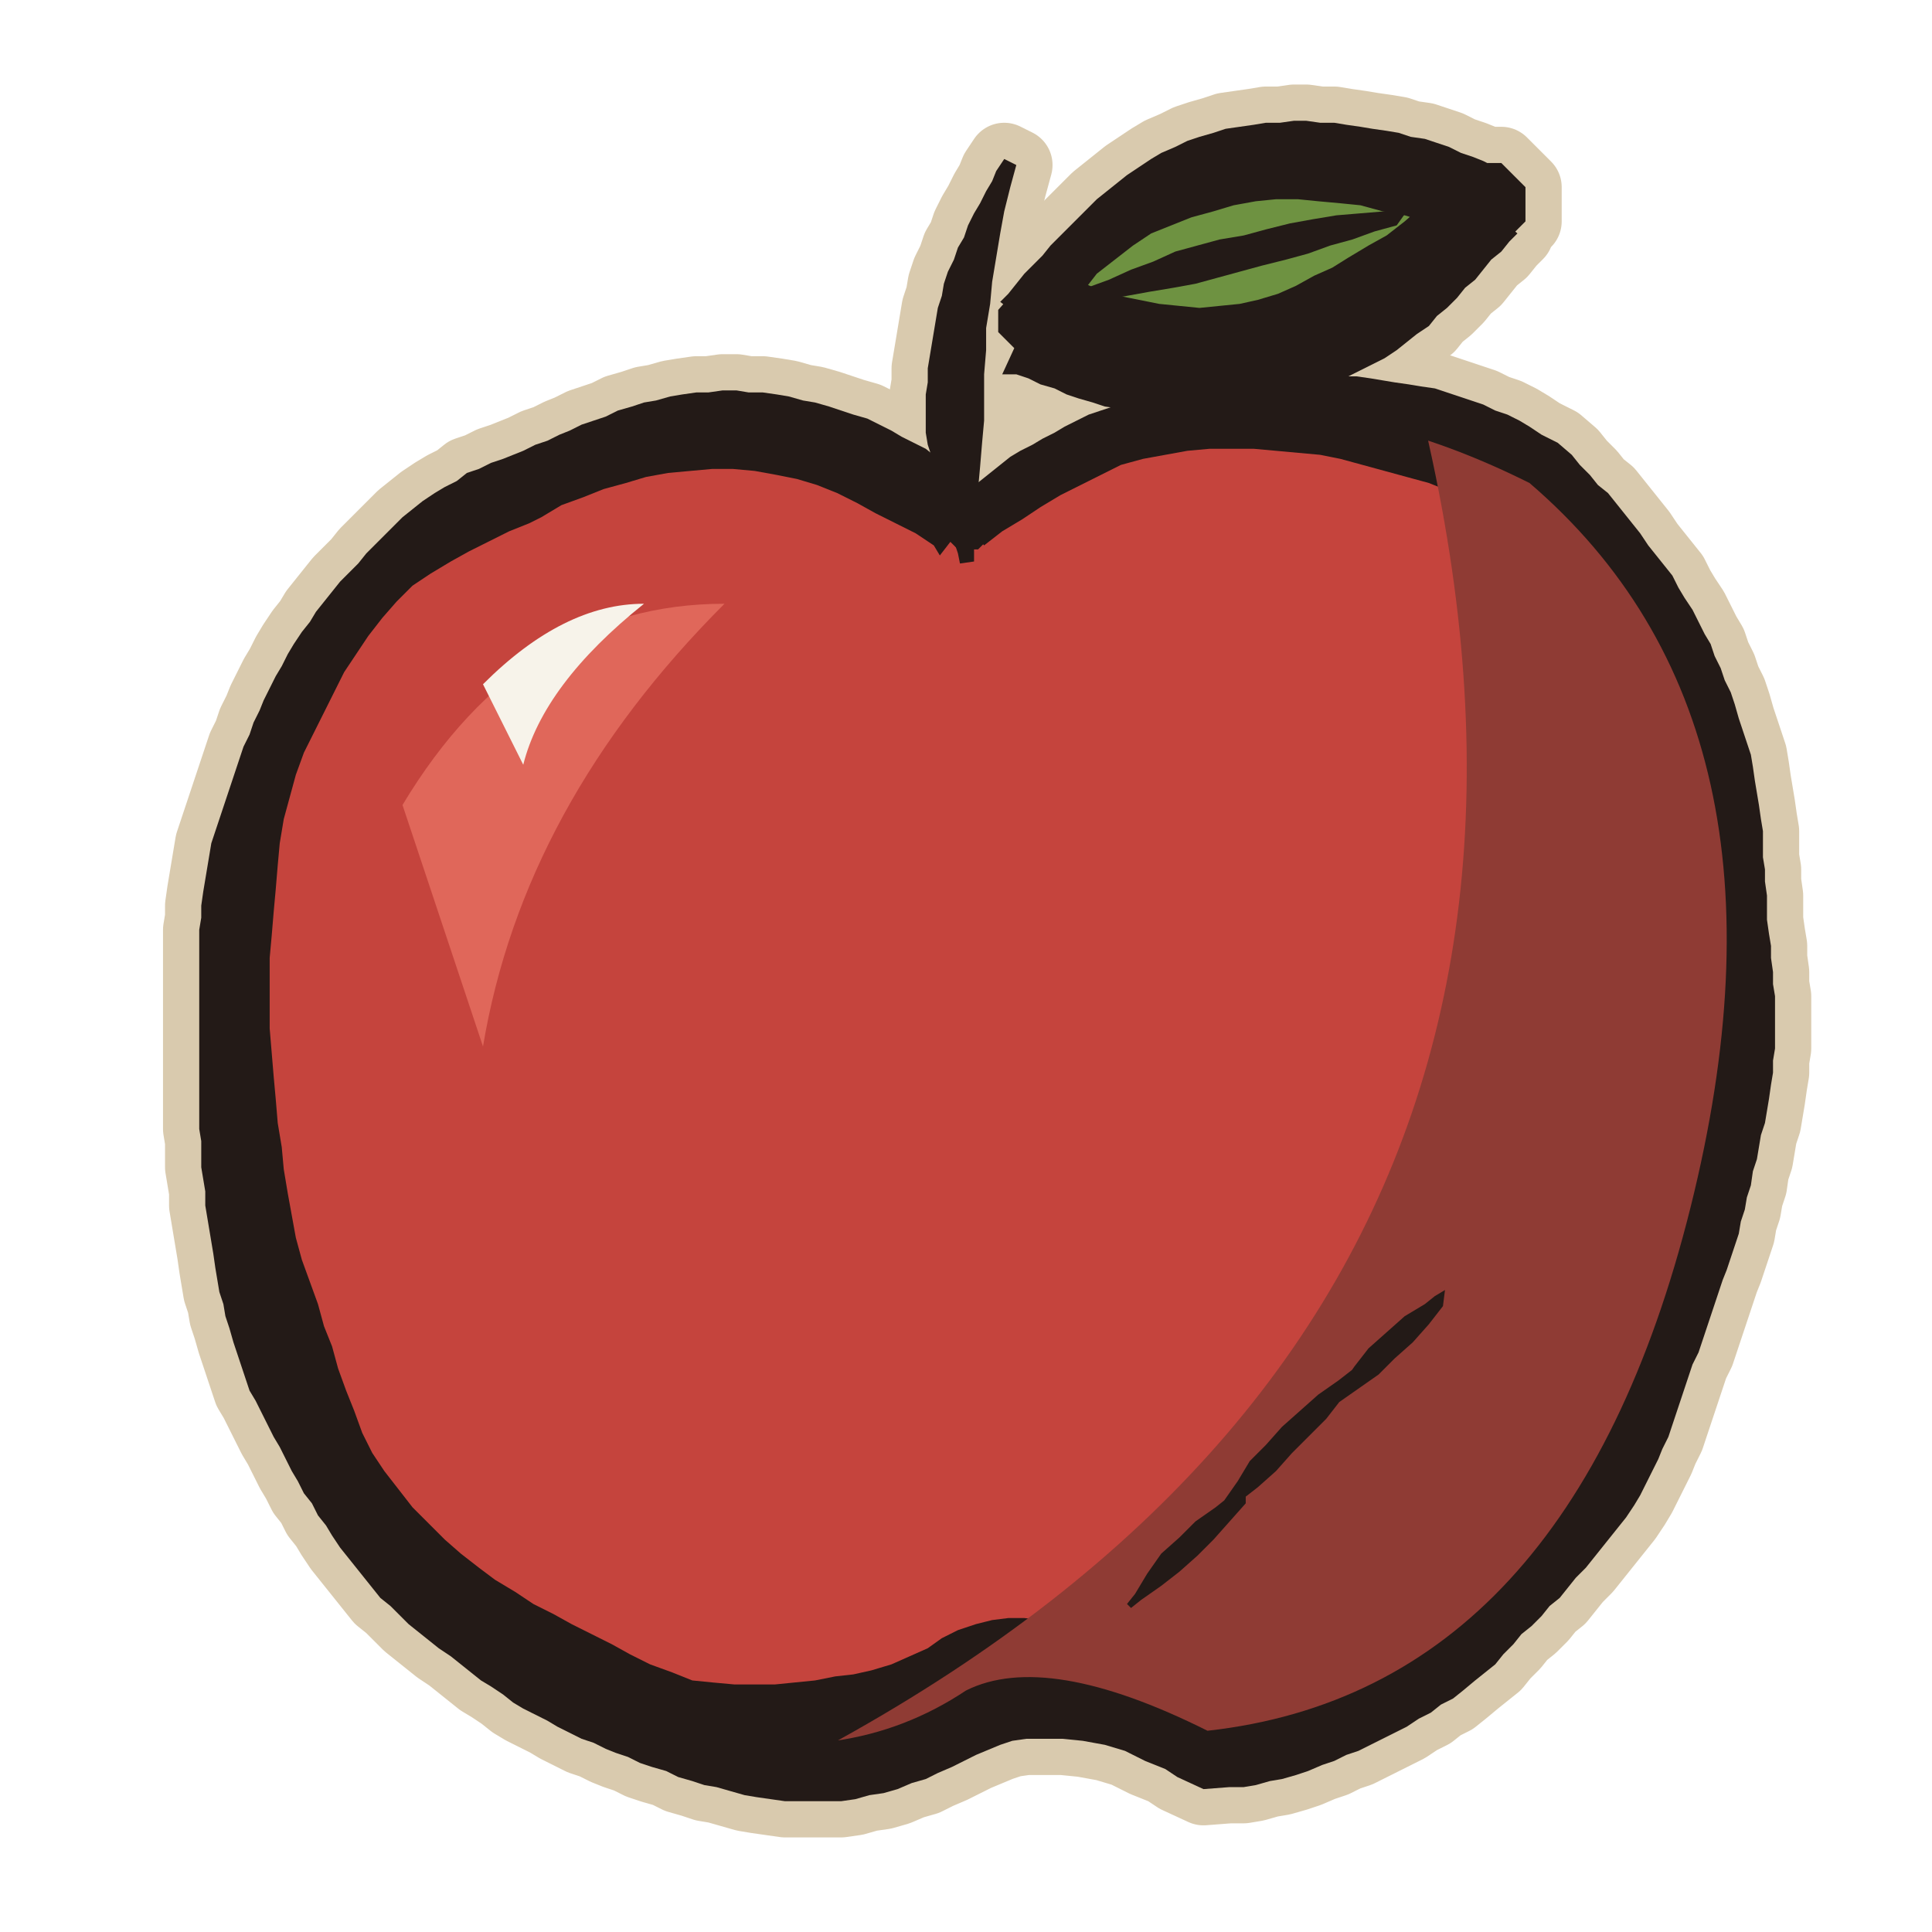
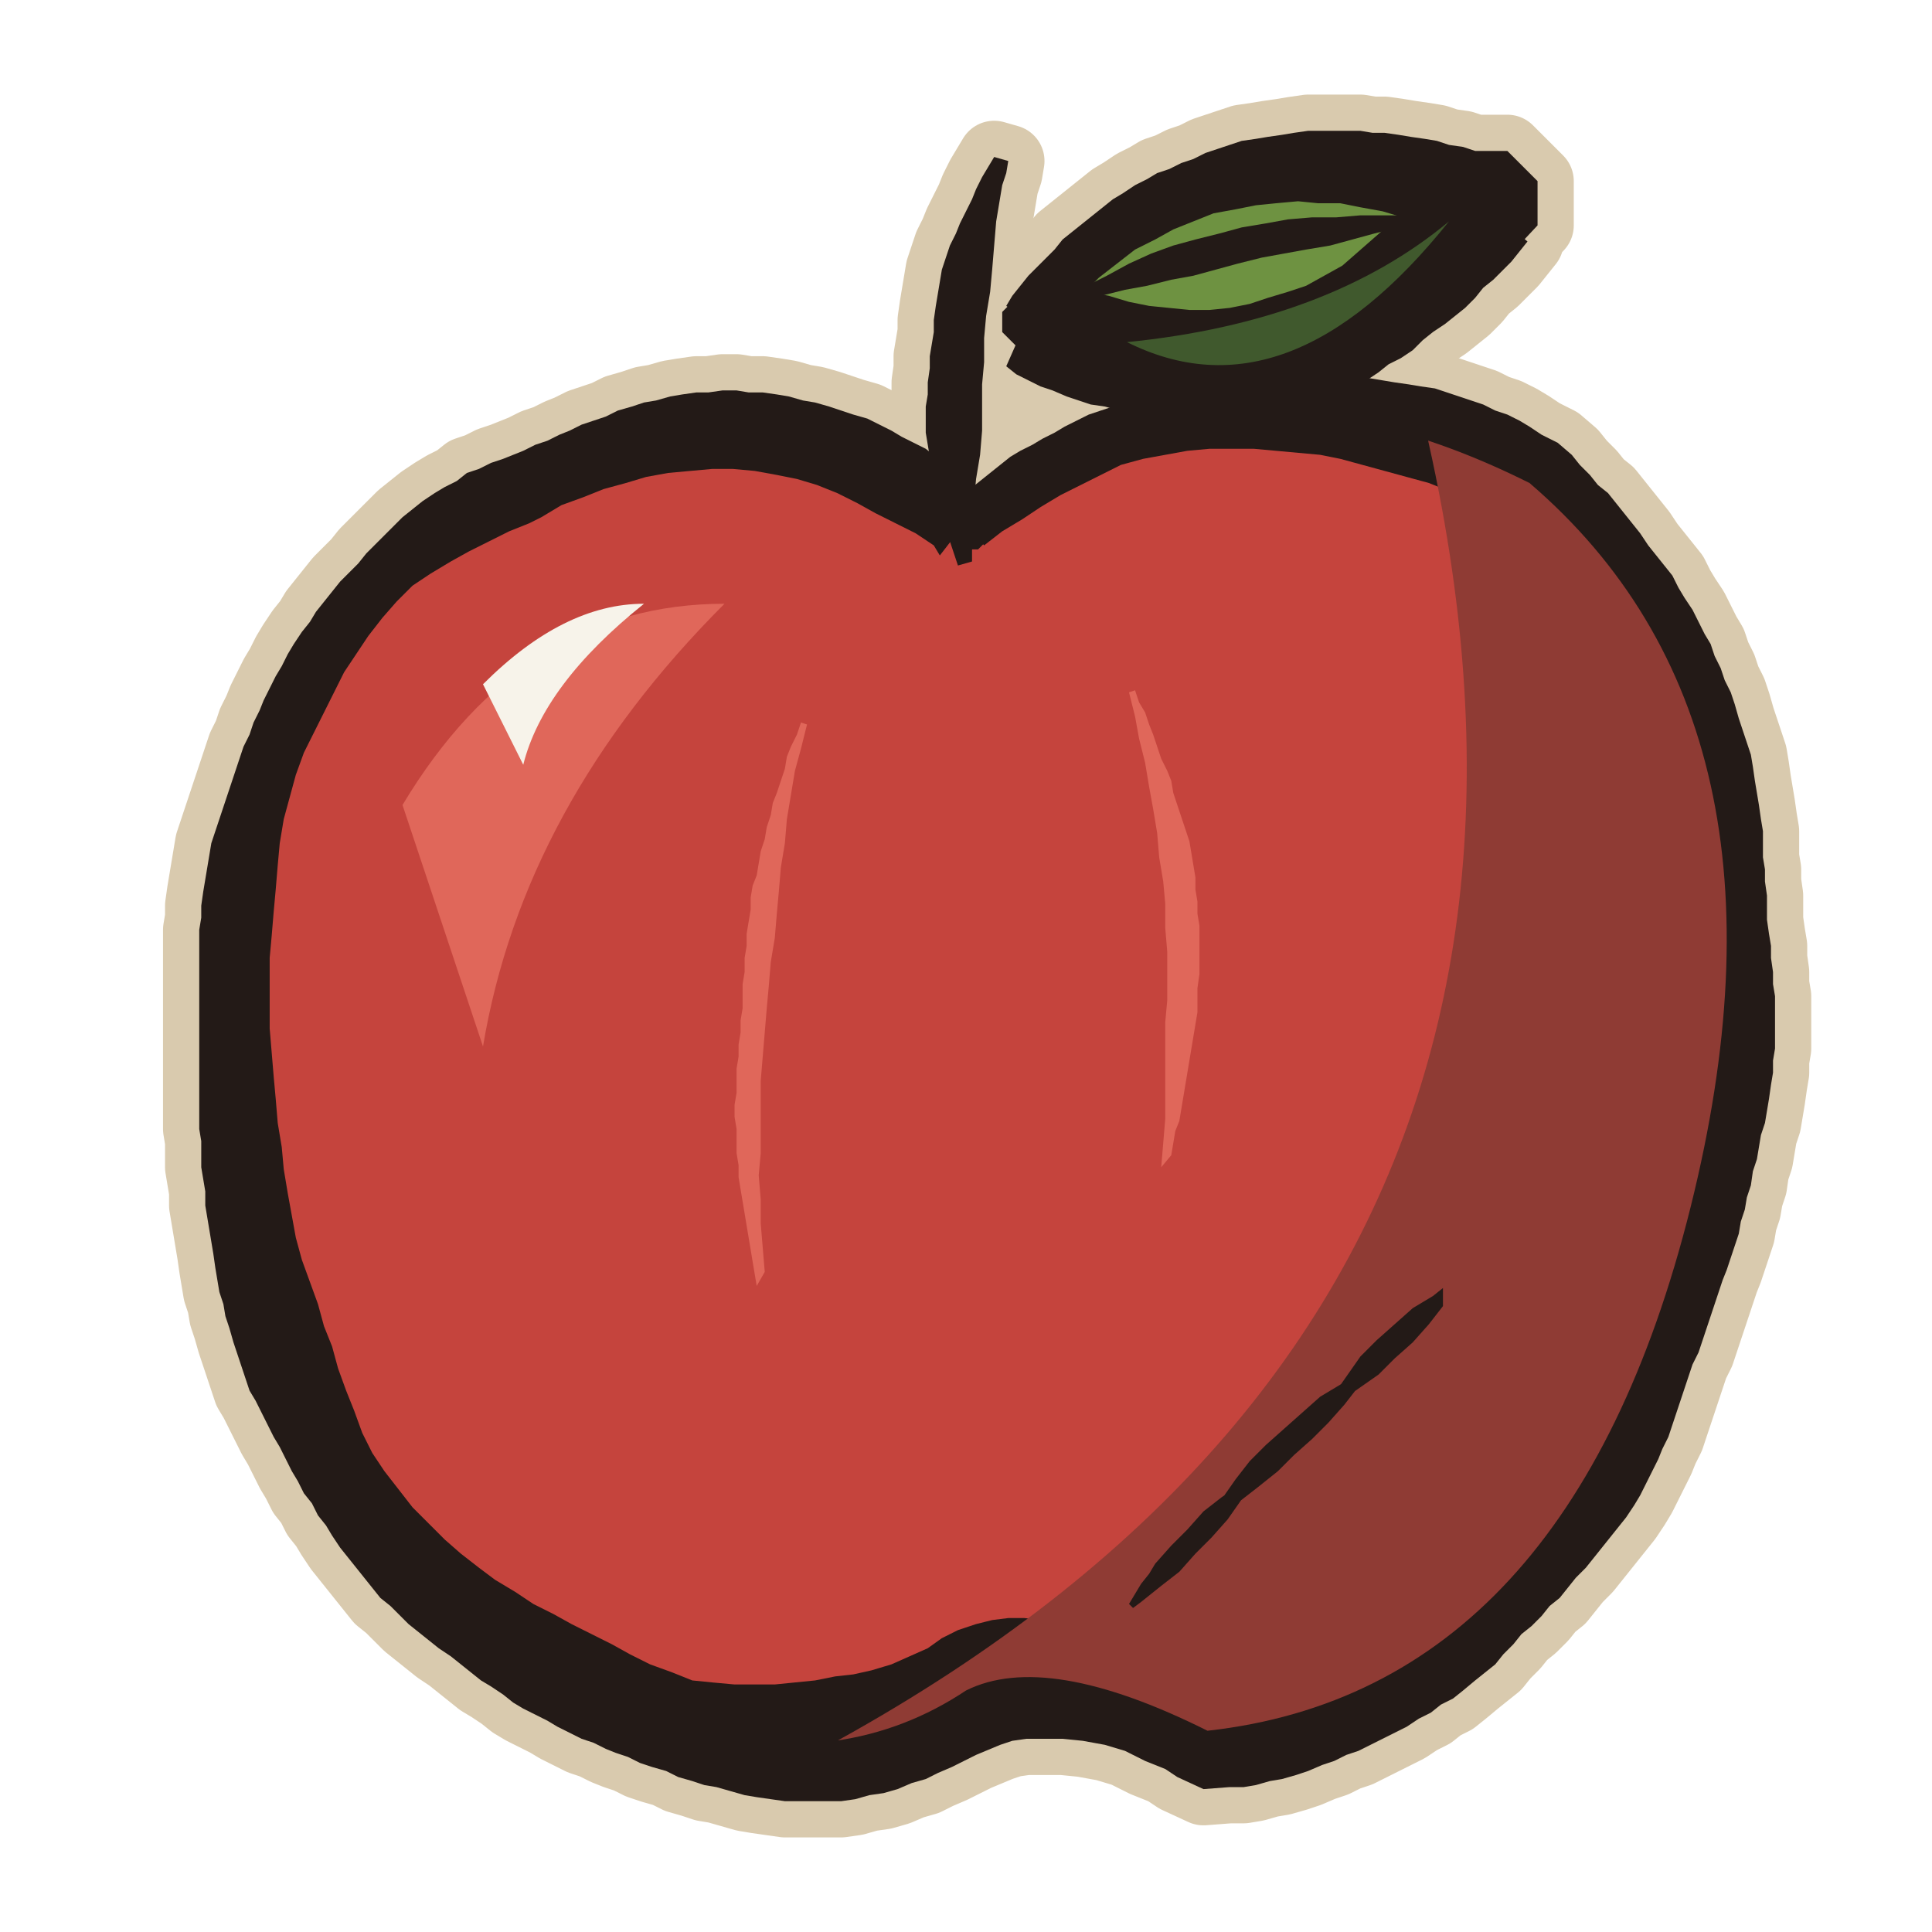
<svg xmlns="http://www.w3.org/2000/svg" viewBox="0 0 96 96">
  <defs>
    <clipPath id="v-pomme-c-pomme">
      <path d="M48 26 Q60 16 76 24 Q90 36 84 60 Q78 84 60 86 Q52 82 48 84 Q42 88 34 86 Q14 80 12 56 Q10 30 26 24 Q38 18 48 26 Z" fill="#C5443D" />
    </clipPath>
  </defs>
  <use href="#v-pomme-d" fill="none" stroke="#D9CAAE" stroke-width="3.6" stroke-linejoin="round" />
  <g id="v-pomme-d">
    <path d="M48 26 Q60 16 76 24 Q90 36 84 60 Q78 84 60 86 Q52 82 48 84 Q42 88 34 86 Q14 80 12 56 Q10 30 26 24 Q38 18 48 26 Z" fill="#C5443D" />
    <path fill="#231A17" d="M49.3 26.6L48.6 27.3L47.6 27.3L46.9 26.6L46.9 25.6L47.6 24.9L48.6 24.9L49.3 25.6ZM47.2 25.1L47.7 24.7L48.2 24.3L48.7 23.9L49.2 23.5L49.7 23.1L50.2 22.7L50.7 22.4L51.3 22.1L51.8 21.8L52.4 21.5L52.9 21.2L53.5 20.9L54.1 20.6L54.7 20.4L55.3 20.2L55.9 19.9L56.5 19.7L57.1 19.5L57.7 19.3L58.4 19.2L59 19L59.6 18.9L60.3 18.8L60.9 18.7L61.6 18.6L62.2 18.6L62.9 18.6L63.5 18.5L64.2 18.5L64.8 18.6L65.5 18.6L66.1 18.6L66.8 18.7L67.4 18.7L68.1 18.8L68.7 18.9L69.3 19L70 19.1L70.6 19.2L71.3 19.3L71.9 19.5L72.5 19.7L73.1 19.9L73.7 20.1L74.3 20.4L74.9 20.6L75.5 20.9L76 21.2L76.6 21.6L77.4 22L78.1 22.6L78.5 23.1L79 23.6L79.4 24.1L79.9 24.5L80.3 25L80.7 25.5L81.1 26L81.5 26.5L81.9 27.1L82.3 27.6L82.7 28.1L83.1 28.6L83.4 29.2L83.7 29.7L84.1 30.3L84.4 30.9L84.7 31.5L85 32L85.2 32.6L85.5 33.2L85.7 33.8L86 34.4L86.2 35L86.4 35.7L86.6 36.3L86.8 36.9L87 37.5L87.1 38.1L87.2 38.8L87.3 39.4L87.4 40L87.5 40.7L87.6 41.3L87.6 41.9L87.6 42.6L87.7 43.2L87.7 43.8L87.8 44.5L87.8 45.1L87.8 45.7L87.9 46.4L88 47L88 47.6L88.1 48.3L88.1 48.9L88.2 49.5L88.2 50.2L88.2 50.8L88.2 51.4L88.2 52.1L88.1 52.7L88.1 53.3L88 53.9L87.9 54.6L87.8 55.2L87.7 55.8L87.5 56.4L87.4 57L87.3 57.6L87.1 58.2L87 58.9L86.8 59.5L86.7 60.1L86.5 60.7L86.4 61.3L86.2 61.9L86 62.5L85.8 63.1L85.6 63.6L85.4 64.2L85.2 64.8L85 65.4L84.8 66L84.6 66.6L84.4 67.2L84.1 67.8L83.9 68.4L83.7 69L83.5 69.6L83.3 70.2L83.1 70.8L82.9 71.4L82.6 72L82.4 72.5L82.1 73.1L81.8 73.7L81.5 74.3L81.2 74.8L80.8 75.4L80.4 75.9L80 76.4L79.6 76.9L79.2 77.4L78.8 77.9L78.3 78.4L77.9 78.9L77.5 79.4L77 79.8L76.6 80.3L76.1 80.8L75.6 81.2L75.2 81.7L74.7 82.2L74.3 82.7L73.8 83.1L73.3 83.5L72.7 84L72.2 84.4L71.6 84.7L71.1 85.1L70.5 85.4L69.9 85.8L69.3 86.1L68.7 86.4L68.1 86.7L67.5 87L66.9 87.2L66.3 87.5L65.7 87.7L65 88L64.4 88.2L63.7 88.4L63.1 88.5L62.4 88.7L61.8 88.8L61.1 88.8L59.8 88.9L58.5 88.3L57.9 87.9L56.9 87.5L55.9 87L54.9 86.7L53.8 86.5L52.8 86.4L51.9 86.4L51 86.4L50.3 86.5L49.7 86.7L48.5 87.2L47.9 87.5L47.3 87.8L46.6 88.1L46 88.4L45.3 88.6L44.6 88.9L43.9 89.1L43.2 89.2L42.5 89.4L41.8 89.5L41.1 89.5L40.4 89.5L39.7 89.5L39 89.5L38.3 89.4L37.6 89.3L37 89.2L36.3 89L35.6 88.8L35 88.7L34.4 88.5L33.7 88.3L33.1 88L32.4 87.8L31.8 87.6L31.2 87.3L30.6 87.1L30.1 86.9L29.5 86.6L28.9 86.4L28.3 86.1L27.7 85.8L27.2 85.5L26.6 85.2L26 84.9L25.5 84.6L25 84.2L24.4 83.8L23.9 83.5L23.4 83.1L22.9 82.7L22.4 82.3L21.8 81.9L21.3 81.5L20.8 81.1L20.3 80.7L19.9 80.3L19.4 79.8L18.9 79.4L18.5 78.9L18.1 78.4L17.7 77.9L17.3 77.4L16.9 76.9L16.5 76.3L16.2 75.8L15.8 75.3L15.5 74.7L15.1 74.2L14.8 73.6L14.5 73.1L14.2 72.5L13.9 71.9L13.6 71.4L13.3 70.8L13 70.2L12.7 69.6L12.4 69.1L12.2 68.5L12 67.9L11.8 67.3L11.6 66.7L11.4 66L11.2 65.4L11.1 64.8L10.9 64.2L10.8 63.6L10.7 63L10.6 62.3L10.5 61.7L10.4 61.1L10.3 60.5L10.2 59.9L10.2 59.2L10.1 58.6L10 58L10 57.4L10 56.7L9.9 56.1L9.9 55.5L9.9 54.9L9.9 54.3L9.9 53.6L9.9 53L9.9 52.4L9.9 51.8L9.9 51.2L9.9 50.6L9.9 49.9L9.9 49.3L9.9 48.7L9.9 48.1L9.9 47.5L9.9 46.8L9.9 46.2L10 45.6L10 45L10.1 44.3L10.2 43.7L10.3 43.1L10.4 42.5L10.5 41.9L10.7 41.3L10.9 40.7L11.1 40.1L11.3 39.5L11.5 38.9L11.7 38.3L11.9 37.7L12.1 37.1L12.4 36.5L12.6 35.9L12.9 35.3L13.1 34.8L13.4 34.2L13.7 33.6L14 33.1L14.3 32.5L14.6 32L15 31.4L15.4 30.9L15.7 30.4L16.1 29.9L16.5 29.4L16.9 28.9L17.3 28.5L17.8 28L18.2 27.5L18.6 27.1L19.1 26.6L19.6 26.1L20 25.7L20.5 25.3L21 24.9L21.6 24.5L22.1 24.2L22.7 23.9L23.2 23.5L23.8 23.3L24.4 23L25 22.8L26 22.4L26.6 22.1L27.2 21.9L27.8 21.6L28.3 21.4L28.9 21.1L29.5 20.9L30.1 20.7L30.7 20.4L31.4 20.2L32 20L32.6 19.9L33.3 19.7L33.9 19.6L34.6 19.5L35.2 19.5L35.9 19.4L36.6 19.4L37.2 19.5L37.9 19.5L38.6 19.6L39.2 19.7L39.9 19.9L40.5 20L41.2 20.2L41.8 20.4L42.4 20.6L43.1 20.8L43.7 21.1L44.3 21.4L44.8 21.7L45.4 22L46 22.3L46.5 22.7L47.1 23.1L47.6 23.4L48.1 23.8L48.6 24.2L49.1 24.5L46.7 27.6L46.4 27.1L45.5 26.5L44.5 26L43.5 25.5L42.6 25L41.6 24.5L40.6 24.1L39.6 23.8L38.6 23.6L37.5 23.4L36.4 23.3L35.4 23.3L34.3 23.4L33.2 23.5L32.1 23.7L31.1 24L30 24.3L29 24.7L27.9 25.1L26.9 25.7L26.3 26L25.3 26.4L24.3 26.9L23.3 27.4L22.4 27.9L21.4 28.5L20.5 29.1L19.7 29.9L19 30.7L18.3 31.6L17.7 32.5L17.1 33.4L16.6 34.4L16.1 35.4L15.6 36.4L15.1 37.4L14.7 38.5L14.4 39.6L14.1 40.7L13.9 41.9L13.8 43L13.7 44.2L13.6 45.3L13.5 46.5L13.4 47.6L13.4 48.8L13.4 50L13.4 51.1L13.5 52.3L13.6 53.5L13.7 54.6L13.8 55.8L14 57L14.1 58.1L14.3 59.3L14.5 60.4L14.7 61.5L15 62.6L15.4 63.7L15.8 64.8L16.1 65.9L16.5 66.9L16.8 68L17.2 69.1L17.6 70.1L18 71.2L18.5 72.2L19.1 73.1L19.8 74L20.5 74.9L21.3 75.7L22.1 76.5L22.9 77.2L23.8 77.9L24.6 78.5L25.6 79.1L26.5 79.7L27.5 80.2L28.4 80.7L29.4 81.2L30.4 81.7L31.3 82.2L32.3 82.7L33.4 83.1L34.4 83.5L35.4 83.6L36.5 83.7L37.5 83.7L38.5 83.7L39.5 83.6L40.5 83.5L41.5 83.3L42.4 83.2L43.3 83L44.3 82.7L45.2 82.3L46.1 81.9L46.8 81.4L47.6 81L48.5 80.7L49.3 80.5L50.1 80.4L50.9 80.4L51.7 80.5L52.5 80.6L53.2 80.7L53.9 80.9L54.6 81.1L55.2 81.3L55.9 81.5L56.5 81.7L57.1 81.9L57.7 82.1L58.4 82.4L59 82.6L59.6 82.9L60.1 83.1L60.8 83L61.9 82.9L63 82.8L64.1 82.6L65.1 82.4L66.2 82.2L67.2 81.8L68.2 81.3L69.1 80.8L70 80.1L70.9 79.5L71.8 78.8L72.6 78.1L73.3 77.2L74 76.4L74.6 75.4L75.1 74.5L75.7 73.5L76.2 72.5L76.7 71.5L77.2 70.5L77.7 69.5L78.1 68.5L78.6 67.5L79 66.4L79.3 65.3L79.7 64.2L80 63.1L80.2 62L80.6 60.9L80.9 59.8L81.2 58.7L81.6 57.6L81.9 56.5L82.1 55.4L82.3 54.3L82.5 53.2L82.7 52L82.8 50.9L83 49.8L83.2 48.7L83.3 47.5L83.4 46.4L83.4 45.3L83.4 44.1L83.3 43L83.1 41.9L82.9 40.8L82.7 39.7L82.5 38.6L82.3 37.6L82 36.5L81.6 35.5L81.2 34.4L80.7 33.4L80.2 32.5L79.7 31.5L79.1 30.5L78.6 29.6L77.9 28.7L77.3 27.8L76.5 26.9L75.7 26.1L75 25.5L74.2 25.1L73.1 24.7L72 24.4L71 24L69.9 23.7L68.8 23.4L67.7 23.1L66.6 22.8L65.6 22.6L64.5 22.5L63.4 22.4L62.3 22.3L61.2 22.3L60.1 22.3L59 22.4L57.9 22.6L56.8 22.8L55.7 23.1L54.7 23.6L53.7 24.1L52.7 24.6L51.7 25.2L50.8 25.8L49.8 26.4L48.9 27.1Z" />
    <g clip-path="url(#v-pomme-c-pomme)">
      <path d="M70 18 Q84 70 30 92 L96 96 L96 18 Z" fill="#8F3B34" />
    </g>
    <g clip-path="url(#v-pomme-c-pomme)">
      <path d="M20 40 Q26 30 36 30 Q26 40 24 52 Z" fill="#E0675A" />
    </g>
+     <g clip-path="url(#v-pomme-c-pomme)">
+       <path fill="#E0675A" d="M40.1 36L39.8 37.2L39.5 38.3L39.3 39.5L39.1 40.7L39 41.9L38.8 43.1L38.7 44.3L38.6 45.4L38.5 46.6L38.3 47.8L38.2 49L38.1 50.1L38 51.3L37.9 52.5L37.8 53.7L37.8 54.9L37.8 56.1L37.8 57.3L37.7 58.4L37.8 59.6L37.8 60.8L37.9 62L38 63.2L37.6 63.9L37.5 63.3L37.4 62.7L37.3 62.1L37.2 61.5L37.1 60.9L37 60.3L36.9 59.7L36.8 59.1L36.7 58.5L36.7 57.9L36.6 57.3L36.6 56.7L36.6 56.1L36.5 55.5L36.5 54.9L36.6 54.3L36.6 53.7L36.6 53.1L36.7 52.5L36.7 51.9L36.8 51.3L36.8 50.7L36.9 50.1L36.9 49.5L36.9 48.9L37 48.3L37 47.6L37.1 47L37.1 46.4L37.2 45.8L37.3 45.2L37.3 44.6L37.4 44L37.6 43.5L37.7 42.9L37.8 42.3L38 41.7L38.1 41.1L38.3 40.5L38.4 39.9L38.6 39.4L38.8 38.8L39 38.2L39.1 37.6L39.3 37.1L39.6 36.5L39.8 35.9ZM56.4 34.3L56.6 34.9L56.9 35.4L57.1 36L57.3 36.5L57.5 37.1L57.7 37.7L58 38.3L58.2 38.8L58.3 39.4L58.5 40L58.7 40.6L58.9 41.2L59.1 41.8L59.2 42.4L59.3 43L59.4 43.6L59.4 44.2L59.5 44.8L59.5 45.4L59.6 46L59.6 46.6L59.6 47.2L59.6 47.8L59.6 48.4L59.5 49.1L59.5 49.7L59.5 50.3L59.4 50.9L59.3 51.5L59.2 52.1L59.1 52.7L59 53.3L58.9 53.9L58.8 54.5L58.7 55.1L58.6 55.7L58.4 56.2L58.3 56.8L58.2 57.4L57.7 58L57.8 56.8L57.9 55.6L57.9 54.4L57.9 53.2L57.9 52L57.9 50.8L58 49.7L58 48.5L58 47.3L57.9 46.1L57.9 44.9L57.8 43.8L57.6 42.6L57.5 41.4L57.3 40.2L57.1 39.1L56.9 37.9L56.6 36.7L56.4 35.6L56.1 34.4Z" />
+     </g>
    <path d="M24 34 Q28 30 32 30 Q27 34 26 38 Z" fill="#F7F3EA" />
-     <path fill="#231A17" d="M47.7 28L47.6 27.5L47.4 26.9L47.2 26.3L47 25.7L46.9 25.1L46.7 24.5L46.6 23.9L46.4 23.3L46.3 22.7L46.1 22.1L46 21.5L46 20.8L46 20.2L46 19.6L46.1 19L46.1 18.3L46.2 17.7L46.3 17.1L46.4 16.5L46.5 15.9L46.6 15.3L46.8 14.7L46.9 14.1L47.1 13.5L47.4 12.9L47.6 12.3L47.9 11.8L48.1 11.2L48.4 10.6L48.7 10.1L49 9.5L49.3 9L49.5 8.5L49.9 7.9L50.5 8.2L50.2 9.3L49.9 10.5L49.7 11.6L49.5 12.8L49.3 14L49.2 15.1L49 16.3L49 17.4L48.9 18.6L48.9 19.7L48.9 20.9L48.8 22L48.7 23.2L48.6 24.3L48.5 25.5L48.4 26.7L48.4 27.3L48.4 27.9Z" />
+     <path fill="#231A17" d="M47.6 28.1L47.4 27.5L47.2 26.9L47.1 26.3L46.9 25.7L46.7 25.1L46.6 24.5L46.5 23.9L46.3 23.3L46.2 22.7L46.1 22.1L46 21.5L46 20.8L46 20.2L46.1 19.6L46.1 19L46.2 18.3L46.2 17.7L46.3 17.1L46.4 16.5L46.4 15.9L46.5 15.2L46.6 14.6L46.7 14L46.8 13.4L47 12.8L47.2 12.2L47.5 11.6L47.7 11.1L48 10.5L48.3 9.9L48.5 9.4L48.8 8.8L49.1 8.3L49.4 7.8L50.1 8L50 8.6L49.8 9.2L49.7 9.8L49.6 10.4L49.5 11L49.4 12.2L49.3 13.4L49.2 14.5L49 15.7L48.9 16.8L48.9 18L48.8 19.1L48.8 20.3L48.8 21.4L48.7 22.6L48.5 23.8L48.4 24.9L48.4 26.1L48.3 27.3L48.3 27.9Z" />
    <path d="M51 16 Q60 4 74 10 Q64 22 51 16 Z" fill="#6E9241" />
-     <path fill="#231A17" d="M52.3 16.5L51.5 17.3L50.4 17.3L49.6 16.5L49.6 15.4L50.3 14.6L51.5 14.6L52.3 15.4ZM49.7 15L50.1 14.6L50.5 14.1L50.9 13.6L51.4 13.1L51.8 12.7L52.2 12.2L52.7 11.7L53.1 11.3L53.6 10.8L54 10.4L54.5 9.9L55 9.5L55.5 9.1L56 8.7L56.6 8.3L57.2 7.9L57.7 7.6L58.4 7.3L59 7L59.6 6.8L60.3 6.6L60.9 6.4L61.6 6.3L62.3 6.2L62.9 6.1L63.6 6.1L64.3 6L64.9 6L65.6 6.1L66.3 6.1L66.9 6.2L67.6 6.3L68.2 6.4L68.9 6.5L69.5 6.6L70.1 6.8L70.8 6.9L71.4 7.1L72 7.3L72.6 7.6L73.2 7.8L73.7 8L74.3 8.3L73 11.7L71.9 11.3L70.8 11L69.8 10.7L68.7 10.5L67.6 10.2L66.6 10.1L65.5 10L64.5 9.9L63.4 9.9L62.4 10L61.3 10.2L60.3 10.5L59.2 10.8L58.2 11.2L57.2 11.6L56.3 12.2L55.4 12.9L54.5 13.6L53.8 14.5L53.1 15.4L52.4 16.3L52.1 16.8ZM75.4 10.7L74.3 11.8L72.8 11.8L71.7 10.7L71.7 9.2L72.8 8.1L74.3 8.1L75.4 9.1ZM75.4 9L72 11.2L71.8 10.8ZM75.8 11L74.6 12.2L72.9 12.2L71.7 11L71.7 9.3L72.9 8.1L74.6 8.1L75.8 9.3ZM75.4 11.6L75 12L74.6 12.5L74.1 12.9L73.7 13.4L73.3 13.9L72.8 14.3L72.4 14.8L71.9 15.3L71.4 15.7L71 16.2L70.4 16.6L69.9 17L69.4 17.4L68.8 17.8L68.2 18.1L67.6 18.4L67 18.7L66.4 19L65.8 19.2L65.1 19.5L64.5 19.7L63.8 19.9L63.1 20.1L62.5 20.2L61.8 20.4L61.1 20.5L60.4 20.6L59.7 20.6L59 20.7L58.3 20.7L57.6 20.6L56.9 20.6L56.3 20.5L55.6 20.3L54.9 20.2L54.3 20L53.6 19.8L53 19.6L52.4 19.3L51.7 19.1L51.1 18.8L50.5 18.6L49.8 18.6L52.1 13.6L52.7 13.6L53.7 14L54.6 14.4L55.6 14.7L56.6 14.9L57.6 15.1L58.6 15.2L59.6 15.3L60.6 15.2L61.6 15.1L62.5 14.9L63.5 14.6L64.4 14.2L65.3 13.7L66.2 13.3L67 12.8L68 12.2L68.9 11.7L69.8 11L70.6 10.3L71.4 9.5L72.1 8.7Z" />
-     <path fill="#231A17" d="M52.9 14.8L54 14.3L55.1 13.9L56.2 13.4L57.3 13L58.4 12.5L59.5 12.2L60.6 11.9L61.8 11.7L62.9 11.4L64.1 11.1L65.2 10.9L66.4 10.7L67.6 10.6L68.8 10.5L69.9 10.5L69.4 11.2L68.3 11.5L67.2 11.9L66.1 12.2L65 12.6L63.9 12.9L62.7 13.2L61.6 13.5L60.5 13.8L59.4 14.1L58.3 14.3L57.1 14.5L56 14.7L54.8 14.9L53.6 15.1L53.1 15.2Z" />
-     <path fill="#231A17" d="M65.9 69.9L66.6 68.9L67.3 67.9L68 67L68.9 66.2L69.8 65.4L70.8 64.8L71.3 64.4L71.8 64.1L71.7 64.9L71 65.8L70.2 66.7L69.3 67.5L68.5 68.3L67.5 69L66.5 69.7L66.1 70.1ZM60.1 75.6L60.8 74.6L61.5 73.6L62.1 72.6L62.9 71.8L63.7 70.9L64.6 70.1L65.5 69.3L66.5 68.6L67.4 67.9L67.3 68.7L66.6 69.6L65.9 70.5L65 71.4L64.2 72.2L63.4 73.1L62.5 73.9L61.6 74.6L60.7 75.4L60.3 75.8ZM56 79.7L56.4 79.2L57 78.2L57.7 77.2L58.6 76.4L59.4 75.6L60.4 74.9L60.9 74.5L61.4 74.2L61.9 73.9L61.9 74.7L61.1 75.6L60.3 76.5L59.5 77.3L58.6 78.1L57.7 78.8L56.7 79.5L56.2 79.9Z" />
+     <path fill="#231A17" d="M52.1 16.5L51.5 17.1L50.5 17.2L49.8 16.5L49.8 15.5L50.5 14.8L51.5 14.8L52.1 15.5ZM50 15.2L50.3 14.7L50.7 14.2L51.1 13.7L51.5 13.3L52 12.8L52.4 12.4L52.8 11.9L53.3 11.5L53.8 11.1L54.3 10.7L54.8 10.3L55.3 9.9L55.8 9.6L56.4 9.2L57 8.9L57.5 8.6L58.1 8.4L58.7 8.1L59.3 7.9L59.9 7.6L60.5 7.4L61.1 7.2L61.7 7L62.4 6.9L63 6.8L63.7 6.7L64.3 6.6L65 6.5L65.6 6.5L66.3 6.5L66.9 6.5L67.6 6.5L68.2 6.6L68.8 6.6L69.5 6.7L70.1 6.8L70.8 6.9L71.4 7L72 7.2L72.7 7.3L73.3 7.5L73.9 7.7L74.5 7.9L72.8 12.1L71.8 11.6L70.8 11.2L69.7 10.8L68.7 10.5L67.6 10.3L66.6 10.1L65.5 10.1L64.5 10L63.4 10.1L62.4 10.2L61.4 10.4L60.3 10.6L59.3 11L58.3 11.4L57.4 11.9L56.4 12.4L55.5 13.1L54.6 13.8L53.8 14.6L53.1 15.4L52.3 16.3L52 16.7ZM75.9 10.9L74.6 12.2L72.6 12.2L71.3 10.9L71.2 9L72.6 7.6L74.5 7.6L75.9 8.9ZM75.8 8.8L71.5 11.4L71.3 11.1ZM76.4 11.2L74.9 12.8L72.7 12.8L71.1 11.2L71.1 9L72.7 7.5L74.9 7.5L76.4 9ZM75.9 12L75.5 12.5L75.1 13L74.7 13.4L74.2 13.9L73.7 14.3L73.3 14.8L72.8 15.3L72.3 15.7L71.8 16.1L71.2 16.5L70.7 16.9L70.2 17.4L69.6 17.8L69 18.1L68.5 18.5L67.9 18.9L67.3 19.2L66.6 19.5L66 19.8L65.3 20.1L64.6 20.3L64 20.5L63.3 20.6L62.6 20.7L61.8 20.8L61.1 20.9L60.4 20.9L59.7 20.9L59 20.8L58.3 20.8L57.6 20.7L56.9 20.6L56.2 20.5L55.6 20.4L54.9 20.2L54.2 20.1L53.6 19.9L53 19.7L52.3 19.4L51.7 19.2L51.1 18.9L50.5 18.6L50 18.2L51.9 13.9L53 14.2L54.1 14.5L55.1 14.7L56.1 15L57.1 15.2L58.1 15.3L59.1 15.4L60.1 15.4L61.1 15.3L62.1 15.1L63 14.8L64 14.5L64.9 14.2L65.8 13.7L66.7 13.2L67.5 12.5L68.3 11.8L69.1 11.1L69.8 10.3L70.5 9.5L71.2 8.7L71.6 8.3Z" />
+     <path d="M56 17 Q66 16 72 11 Q64 21 56 17 Z" fill="#40592D" />
+     <path fill="#231A17" d="M52.9 14.7L54 14.2L55 13.7L56.1 13.1L57.2 12.6L58.3 12.2L59.4 11.9L60.6 11.6L61.7 11.3L62.9 11.1L64 10.9L65.2 10.8L66.4 10.8L67.6 10.7L68.8 10.7L70 10.7L69.5 11.3L68.3 11.6L67.2 11.9L66.1 12.2L64.9 12.4L63.8 12.6L62.7 12.8L61.5 13.1L60.4 13.4L59.3 13.7L58.2 13.9L57 14.2L55.9 14.4L54.7 14.7L53.6 14.9L53 15.1Z" />
+     <path fill="#231A17" d="M65.9 69.9L66.2 69.4L66.9 68.4L67.6 67.4L68.4 66.6L69.3 65.8L70.2 65L70.7 64.7L71.2 64.4L71.7 64L71.7 64.9L71 65.8L70.2 66.7L69.3 67.5L68.5 68.3L67.5 69L66.5 69.7L66.1 70.1ZM60 75.5L60.7 74.5L61.4 73.5L62.1 72.6L62.9 71.8L63.8 71L64.7 70.2L65.6 69.4L66.6 68.8L67.6 68.1L67.5 68.9L66.8 69.8L66 70.7L65.2 71.5L64.3 72.3L63.5 73.1L62.5 73.9L61.6 74.6L60.6 75.3L60.2 75.7ZM56.1 79.7L56.4 79.2L56.7 78.7L57.1 78.2L57.4 77.7L58.2 76.8L59 76L59.8 75.1L60.7 74.4L61.7 73.7L61.7 74.5L61 75.5L60.2 76.4L59.4 77.2L58.6 78.1L57.7 78.8L56.7 79.6L56.3 79.9Z" />
  </g>
</svg>
